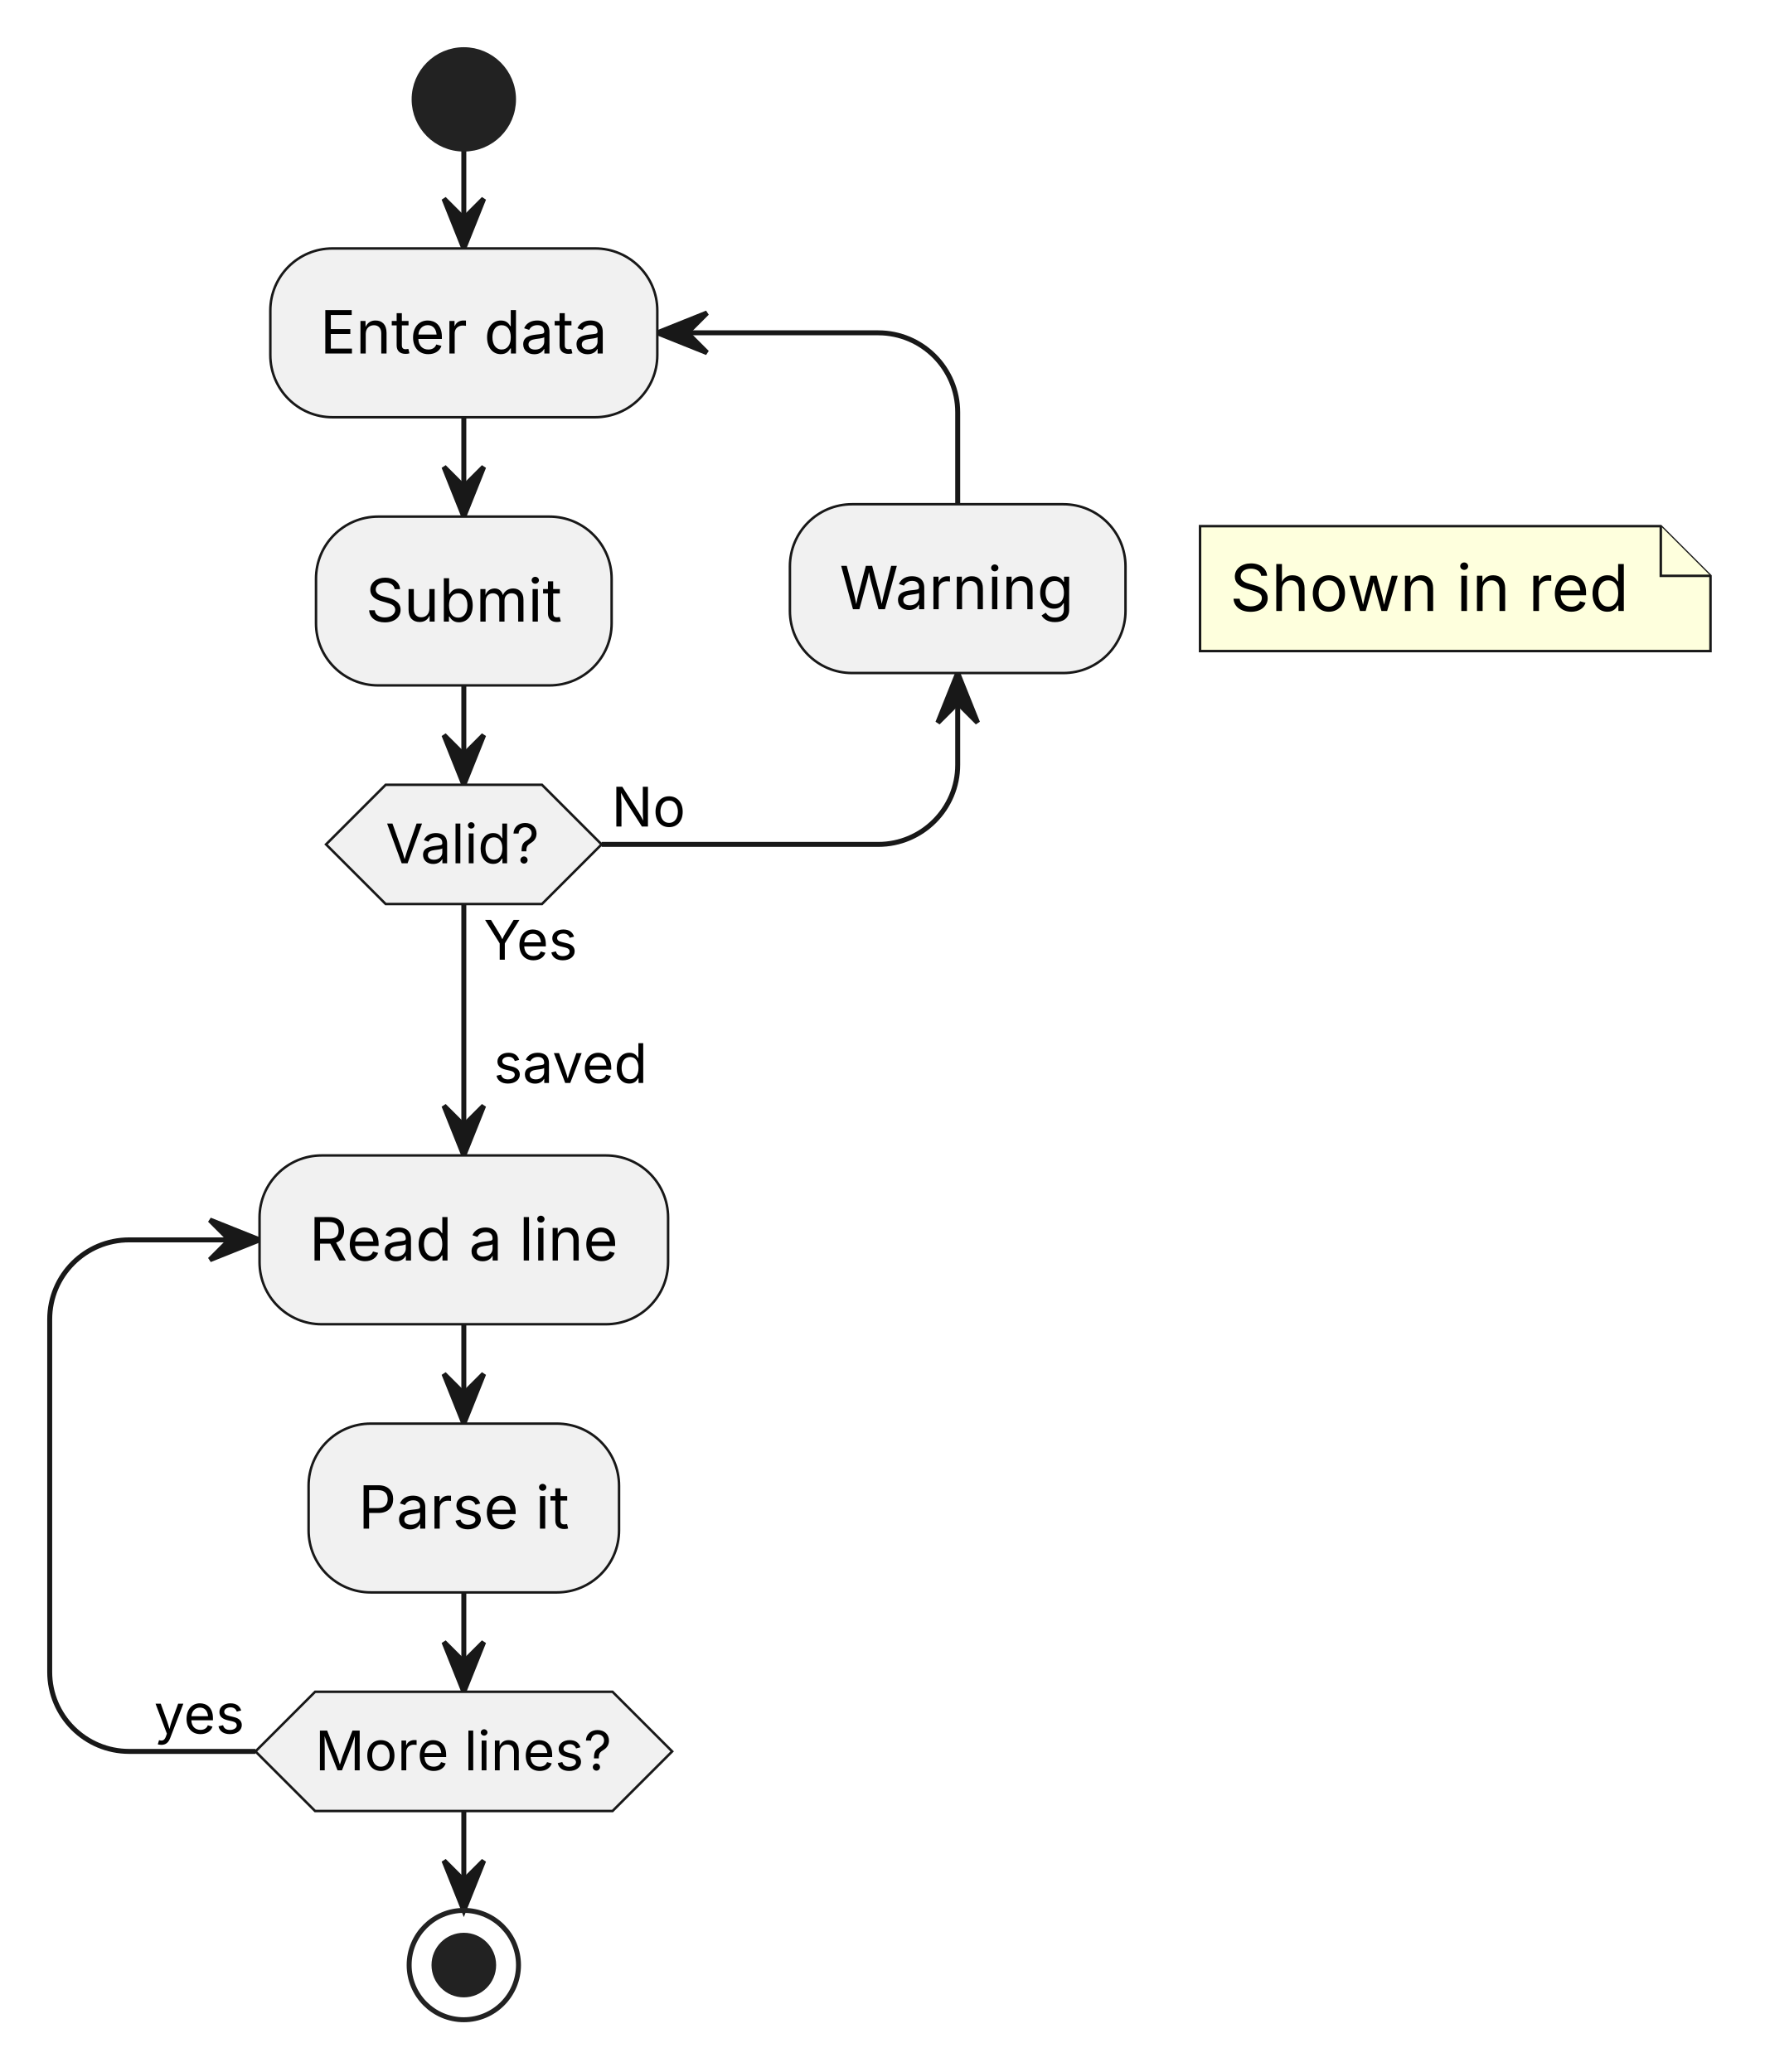
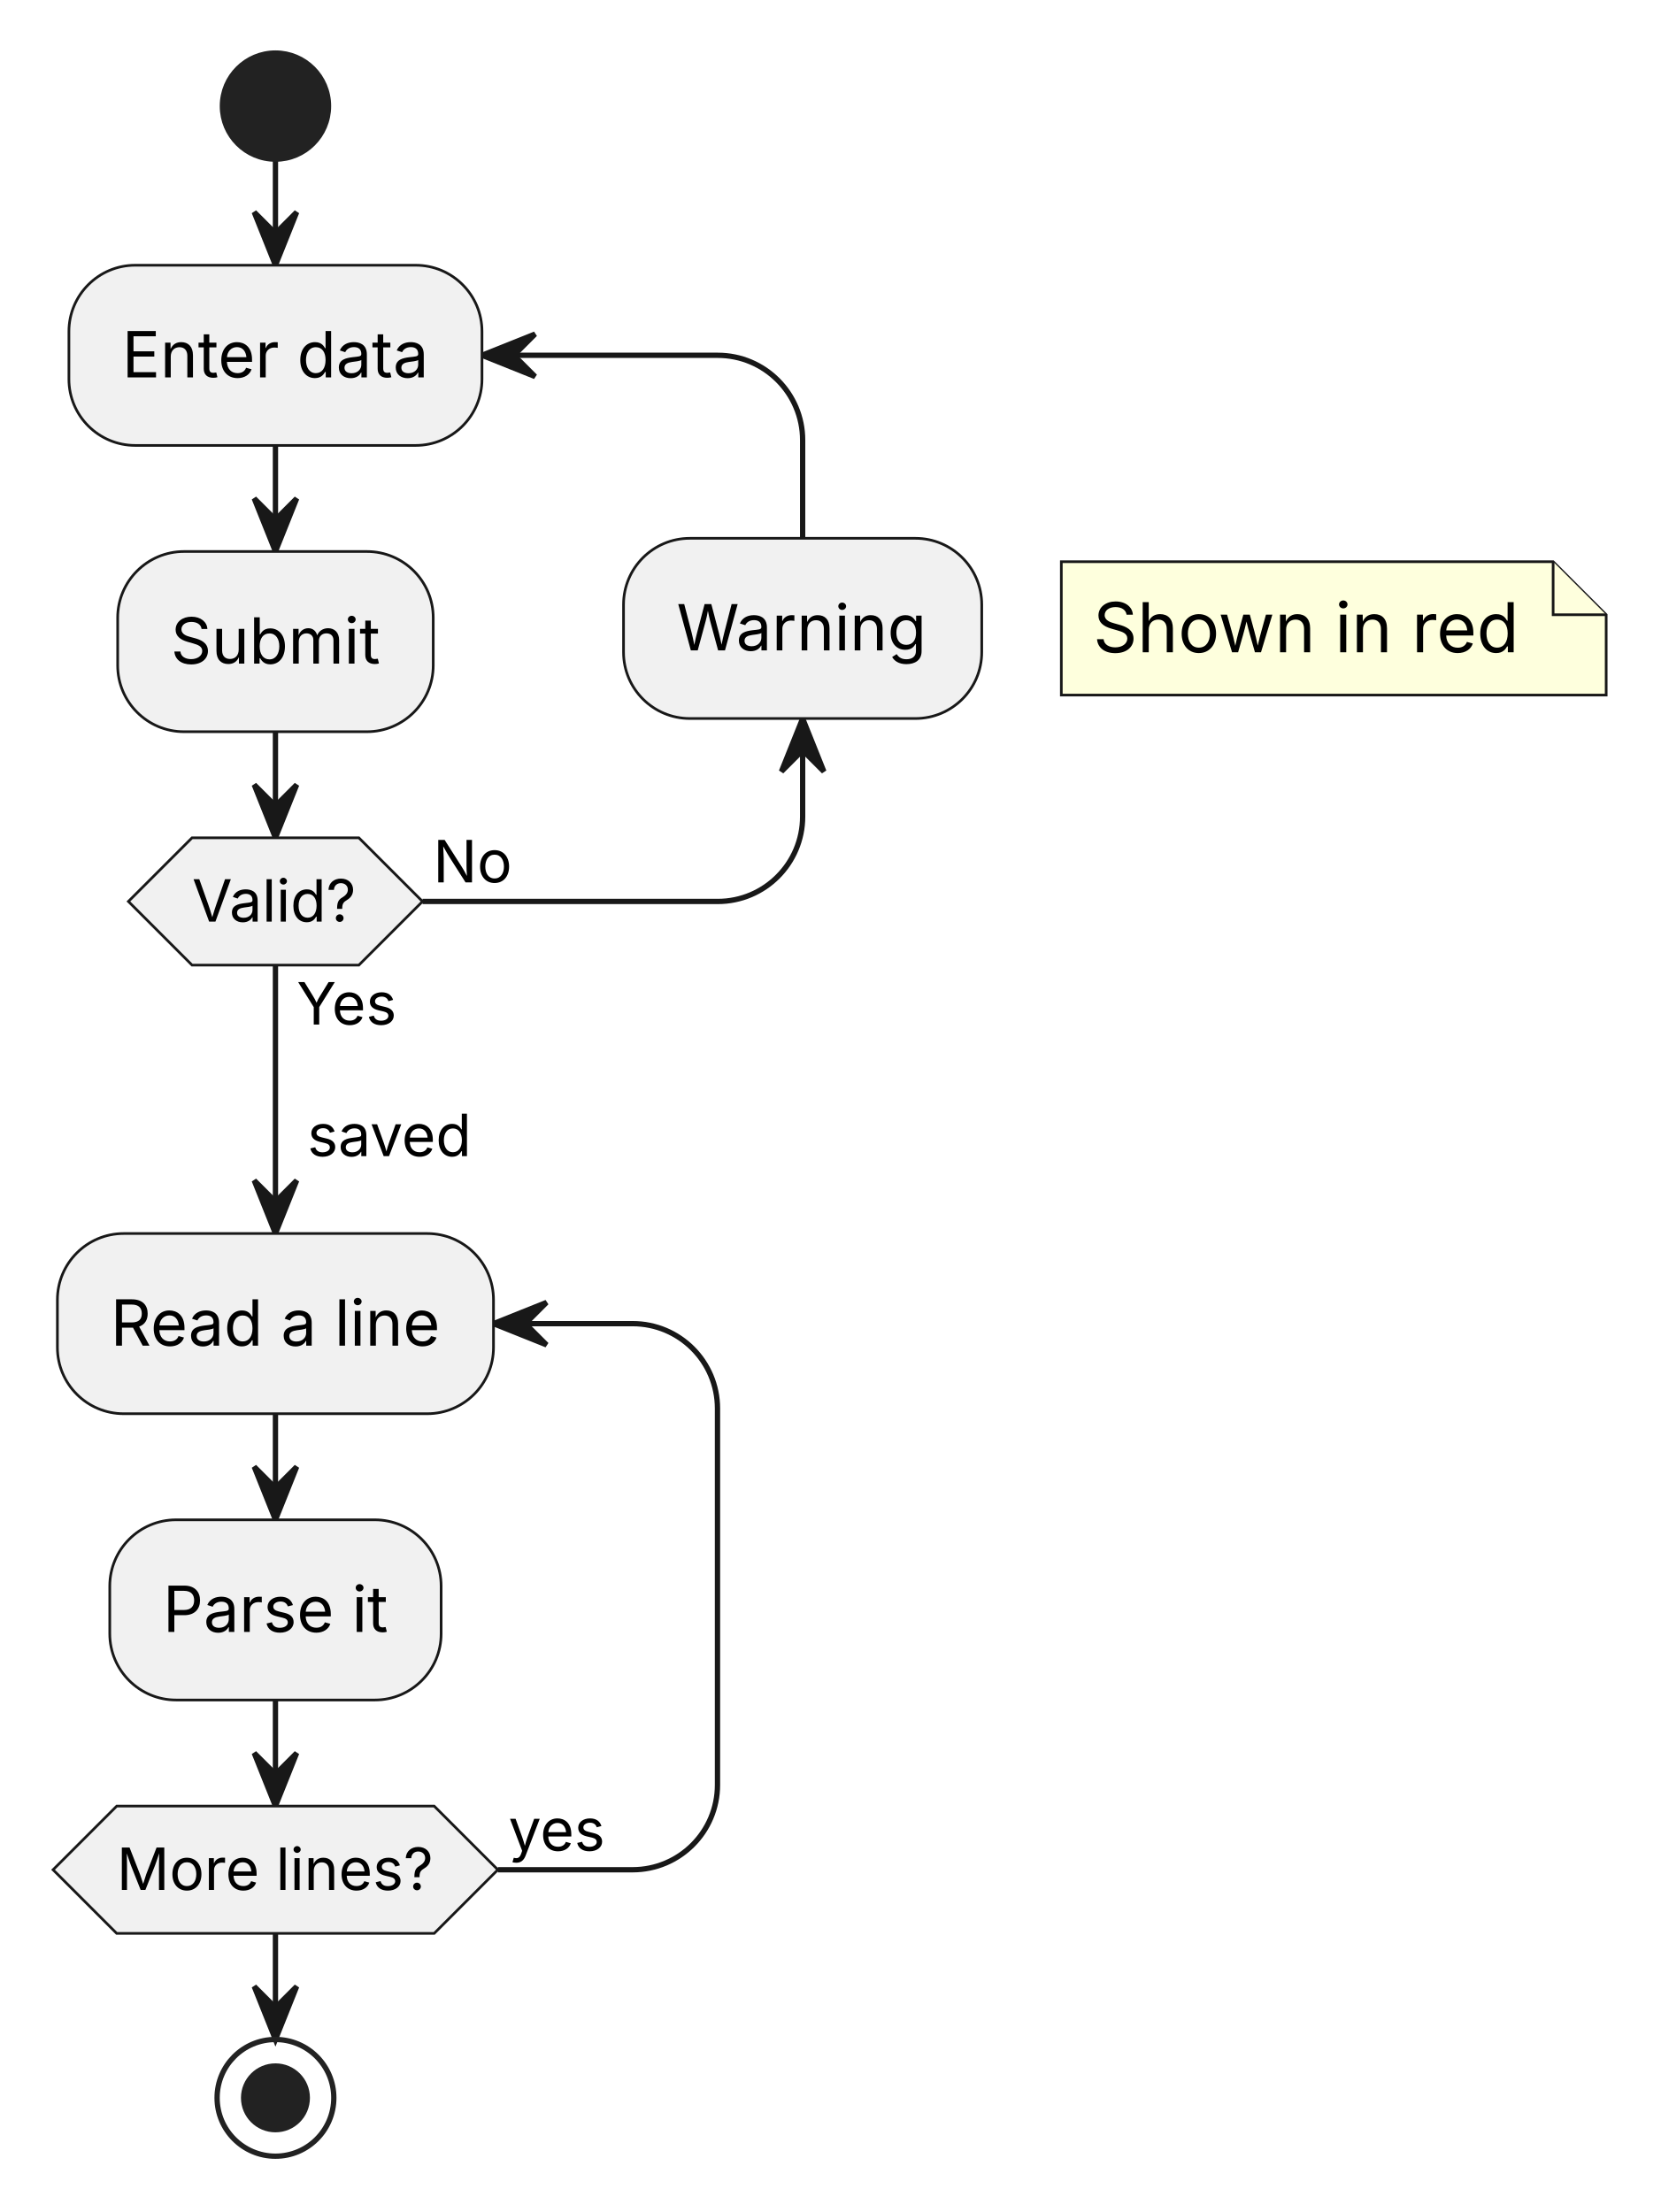
- <svg xmlns="http://www.w3.org/2000/svg" width="355" height="417" viewBox="0 0 355 417">
-   <g transform="translate(83.32,10)">
+ <svg xmlns="http://www.w3.org/2000/svg" width="313" height="417" viewBox="0 0 313 417">
+   <g transform="translate(41.92,10)">
    <g id="lines">
      <polyline points="10,20 10,40" fill="none" stroke="#181818" stroke-width="1" />
      <polygon points="6,30 10,40 14,30 10,34" fill="#181818" stroke="#181818" stroke-width="1" />
      <polyline points="10,73.97 10,93.97" fill="none" stroke="#181818" stroke-width="1" />
      <polygon points="6,83.97 10,93.97 14,83.97 10,87.97" fill="#181818" stroke="#181818" stroke-width="1" />
      <polyline points="10,127.94 10,147.94" fill="none" stroke="#181818" stroke-width="1" />
      <polygon points="6,137.94 10,147.94 14,137.94 10,141.94" fill="#181818" stroke="#181818" stroke-width="1" />
      <path d="M37.72,159.94 L93.37,159.94 C102.2,159.94 109.37,152.77 109.37,143.94 L109.37,125.44" fill="none" stroke="#181818" stroke-width="1" />
      <polygon points="113.37,135.44 109.37,125.44 105.37,135.44 109.37,131.44" fill="#181818" stroke="#181818" stroke-width="1" />
      <path d="M109.37,91.48 L109.37,72.98 C109.37,64.15 102.2,56.98 93.37,56.98 L48.93,56.98" fill="none" stroke="#181818" stroke-width="1" />
      <polygon points="58.93,52.98 48.93,56.98 58.93,60.98 54.93,56.98" fill="#181818" stroke="#181818" stroke-width="1" />
      <polyline points="10,171.94 10,222.54" fill="none" stroke="#181818" stroke-width="1" />
      <polygon points="6,212.54 10,222.54 14,212.54 10,216.54" fill="#181818" stroke="#181818" stroke-width="1" />
      <polyline points="10,256.51 10,276.51" fill="none" stroke="#181818" stroke-width="1" />
      <polygon points="6,266.51 10,276.51 14,266.51 10,270.51" fill="#181818" stroke="#181818" stroke-width="1" />
      <polyline points="10,310.48 10,330.48" fill="none" stroke="#181818" stroke-width="1" />
      <polygon points="6,320.48 10,330.48 14,320.48 10,324.48" fill="#181818" stroke="#181818" stroke-width="1" />
-       <path d="M-31.92,342.48 L-57.32,342.48 C-66.16,342.48 -73.32,335.32 -73.32,326.48 L-73.32,255.53 C-73.32,246.69 -66.16,239.53 -57.32,239.53 L-31.1,239.53" fill="none" stroke="#181818" stroke-width="1" />
-       <polygon points="-41.1,243.53 -31.1,239.53 -41.1,235.53 -37.1,239.53" fill="#181818" stroke="#181818" stroke-width="1" />
+       <path d="M51.92,342.48 L77.32,342.48 C86.16,342.48 93.32,335.32 93.32,326.48 L93.32,255.53 C93.32,246.69 86.16,239.53 77.32,239.53 L51.1,239.53" fill="none" stroke="#181818" stroke-width="1" />
+       <polygon points="61.1,235.53 51.1,239.53 61.1,243.53 57.1,239.53" fill="#181818" stroke="#181818" stroke-width="1" />
      <polyline points="10,354.48 10,374.48" fill="none" stroke="#181818" stroke-width="1" />
      <polygon points="6,364.48 10,374.48 14,364.48 10,368.48" fill="#181818" stroke="#181818" stroke-width="1" />
    </g>
    <g>
      <ellipse cx="10" cy="10" rx="10" ry="10" fill="#222222" stroke="#222222" stroke-width="1" />
      <rect x="-28.93" y="40" width="77.86" height="33.97" rx="12.5" ry="12.5" fill="#F1F1F1" stroke="#181818" stroke-width="0.5" />
      <text font-family="Inter, Arial, Liberation Sans, Arimo, Helvetica, Nimbus Sans, sans-serif" xml:space="preserve">
        <tspan x="-18.93" y="61.14" font-size="12" fill="#000000" textLength="57.86" lengthAdjust="spacing">Enter data</tspan>
      </text>
      <polygon points="-17.72,159.94 -5.72,147.94 25.72,147.94 37.72,159.94 25.72,171.94 -5.72,171.94" fill="#F1F1F1" stroke="#181818" stroke-width="0.5" />
      <text font-family="Inter, Arial, Liberation Sans, Arimo, Helvetica, Nimbus Sans, sans-serif" xml:space="preserve">
        <tspan x="-5.72" y="163.74" font-size="11" fill="#000000" textLength="31.45" lengthAdjust="spacing">Valid?</tspan>
      </text>
      <rect x="75.61" y="91.48" width="67.52" height="33.97" rx="12.5" ry="12.5" fill="#F1F1F1" stroke="#181818" stroke-width="0.5" />
      <text font-family="Inter, Arial, Liberation Sans, Arimo, Helvetica, Nimbus Sans, sans-serif" xml:space="preserve">
        <tspan x="85.61" y="112.61" font-size="12" fill="#000000" textLength="47.52" lengthAdjust="spacing">Warning</tspan>
      </text>
      <path d="M158.13,95.89 L158.13,121.03 L260.83,121.03 L260.83,105.89 L250.83,95.89 Z" fill="#FEFFDD" stroke="#181818" stroke-width="0.5" />
      <path d="M250.83,95.89 L250.83,105.89 L260.83,105.89" fill="#FEFFDD" stroke="#181818" stroke-width="0.5" />
      <text font-family="Inter, Arial, Liberation Sans, Arimo, Helvetica, Nimbus Sans, sans-serif" xml:space="preserve">
        <tspan x="164.13" y="112.96" font-size="13" fill="#000000" textLength="80.7" lengthAdjust="spacing">Shown in red</tspan>
      </text>
      <text font-family="Inter, Arial, Liberation Sans, Arimo, Helvetica, Nimbus Sans, sans-serif" xml:space="preserve">
        <tspan x="39.72" y="156.34" font-size="11" fill="#000000" textLength="14.88" lengthAdjust="spacing">No</tspan>
      </text>
      <text font-family="Inter, Arial, Liberation Sans, Arimo, Helvetica, Nimbus Sans, sans-serif" xml:space="preserve">
        <tspan x="14" y="183.14" font-size="11" fill="#000000" textLength="19.69" lengthAdjust="spacing">Yes</tspan>
      </text>
      <rect x="-19.74" y="93.97" width="59.48" height="33.97" rx="12.5" ry="12.5" fill="#F1F1F1" stroke="#181818" stroke-width="0.5" />
      <text font-family="Inter, Arial, Liberation Sans, Arimo, Helvetica, Nimbus Sans, sans-serif" xml:space="preserve">
        <tspan x="-9.74" y="115.1" font-size="12" fill="#000000" textLength="39.48" lengthAdjust="spacing">Submit</tspan>
      </text>
      <text font-family="Inter, Arial, Liberation Sans, Arimo, Helvetica, Nimbus Sans, sans-serif" xml:space="preserve">
        <tspan x="16" y="207.95" font-size="11" fill="#000000" textLength="31.32" lengthAdjust="spacing">saved</tspan>
      </text>
      <rect x="-31.1" y="222.54" width="82.2" height="33.97" rx="12.5" ry="12.5" fill="#F1F1F1" stroke="#181818" stroke-width="0.5" />
      <text font-family="Inter, Arial, Liberation Sans, Arimo, Helvetica, Nimbus Sans, sans-serif" xml:space="preserve">
        <tspan x="-21.1" y="243.68" font-size="12" fill="#000000" textLength="62.2" lengthAdjust="spacing">Read a line</tspan>
      </text>
      <polygon points="-31.92,342.48 -19.92,330.48 39.92,330.48 51.92,342.48 39.92,354.48 -19.92,354.48" fill="#F1F1F1" stroke="#181818" stroke-width="0.5" />
      <text font-family="Inter, Arial, Liberation Sans, Arimo, Helvetica, Nimbus Sans, sans-serif" xml:space="preserve">
        <tspan x="-19.92" y="346.29" font-size="11" fill="#000000" textLength="59.84" lengthAdjust="spacing">More lines?</tspan>
      </text>
      <text font-family="Inter, Arial, Liberation Sans, Arimo, Helvetica, Nimbus Sans, sans-serif" xml:space="preserve">
-         <tspan x="-52.32" y="338.88" font-size="11" fill="#000000" textLength="18.4" lengthAdjust="spacing">yes</tspan>
+         <tspan x="53.92" y="338.88" font-size="11" fill="#000000" textLength="18.4" lengthAdjust="spacing">yes</tspan>
      </text>
      <rect x="-21.23" y="276.51" width="62.46" height="33.97" rx="12.5" ry="12.5" fill="#F1F1F1" stroke="#181818" stroke-width="0.5" />
      <text font-family="Inter, Arial, Liberation Sans, Arimo, Helvetica, Nimbus Sans, sans-serif" xml:space="preserve">
        <tspan x="-11.23" y="297.65" font-size="12" fill="#000000" textLength="42.46" lengthAdjust="spacing">Parse it</tspan>
      </text>
      <ellipse cx="10" cy="385.48" rx="11" ry="11" fill="none" stroke="#222222" stroke-width="1" />
      <ellipse cx="10" cy="385.48" rx="6" ry="6" fill="#222222" stroke="#222222" stroke-width="1" />
    </g>
  </g>
</svg>
